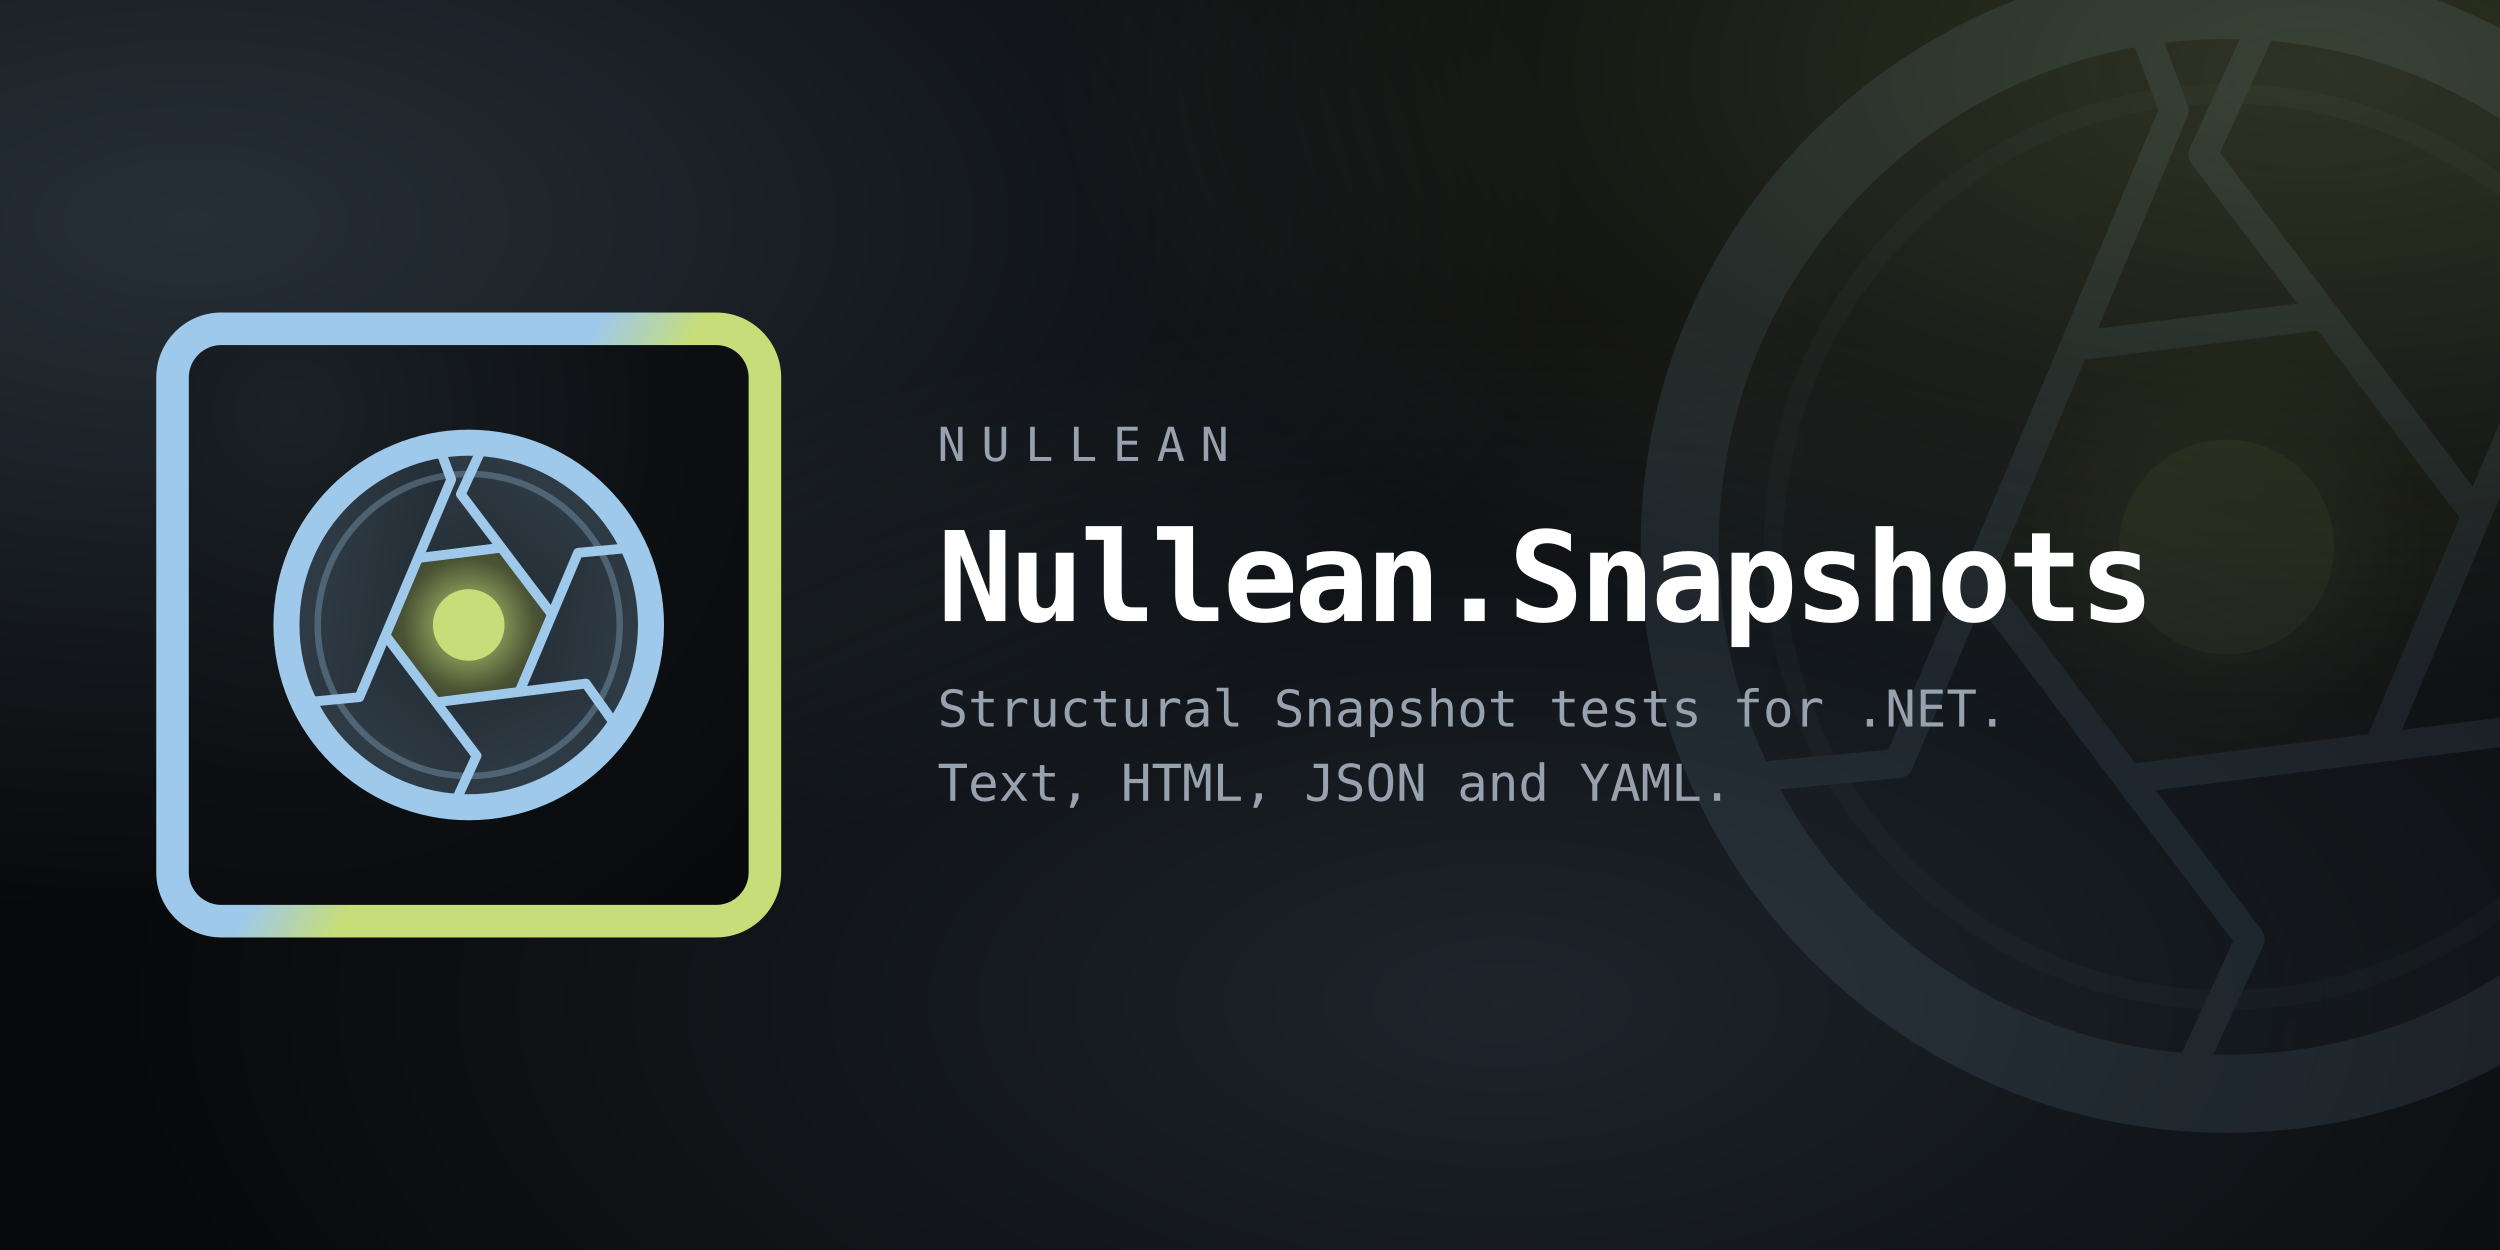
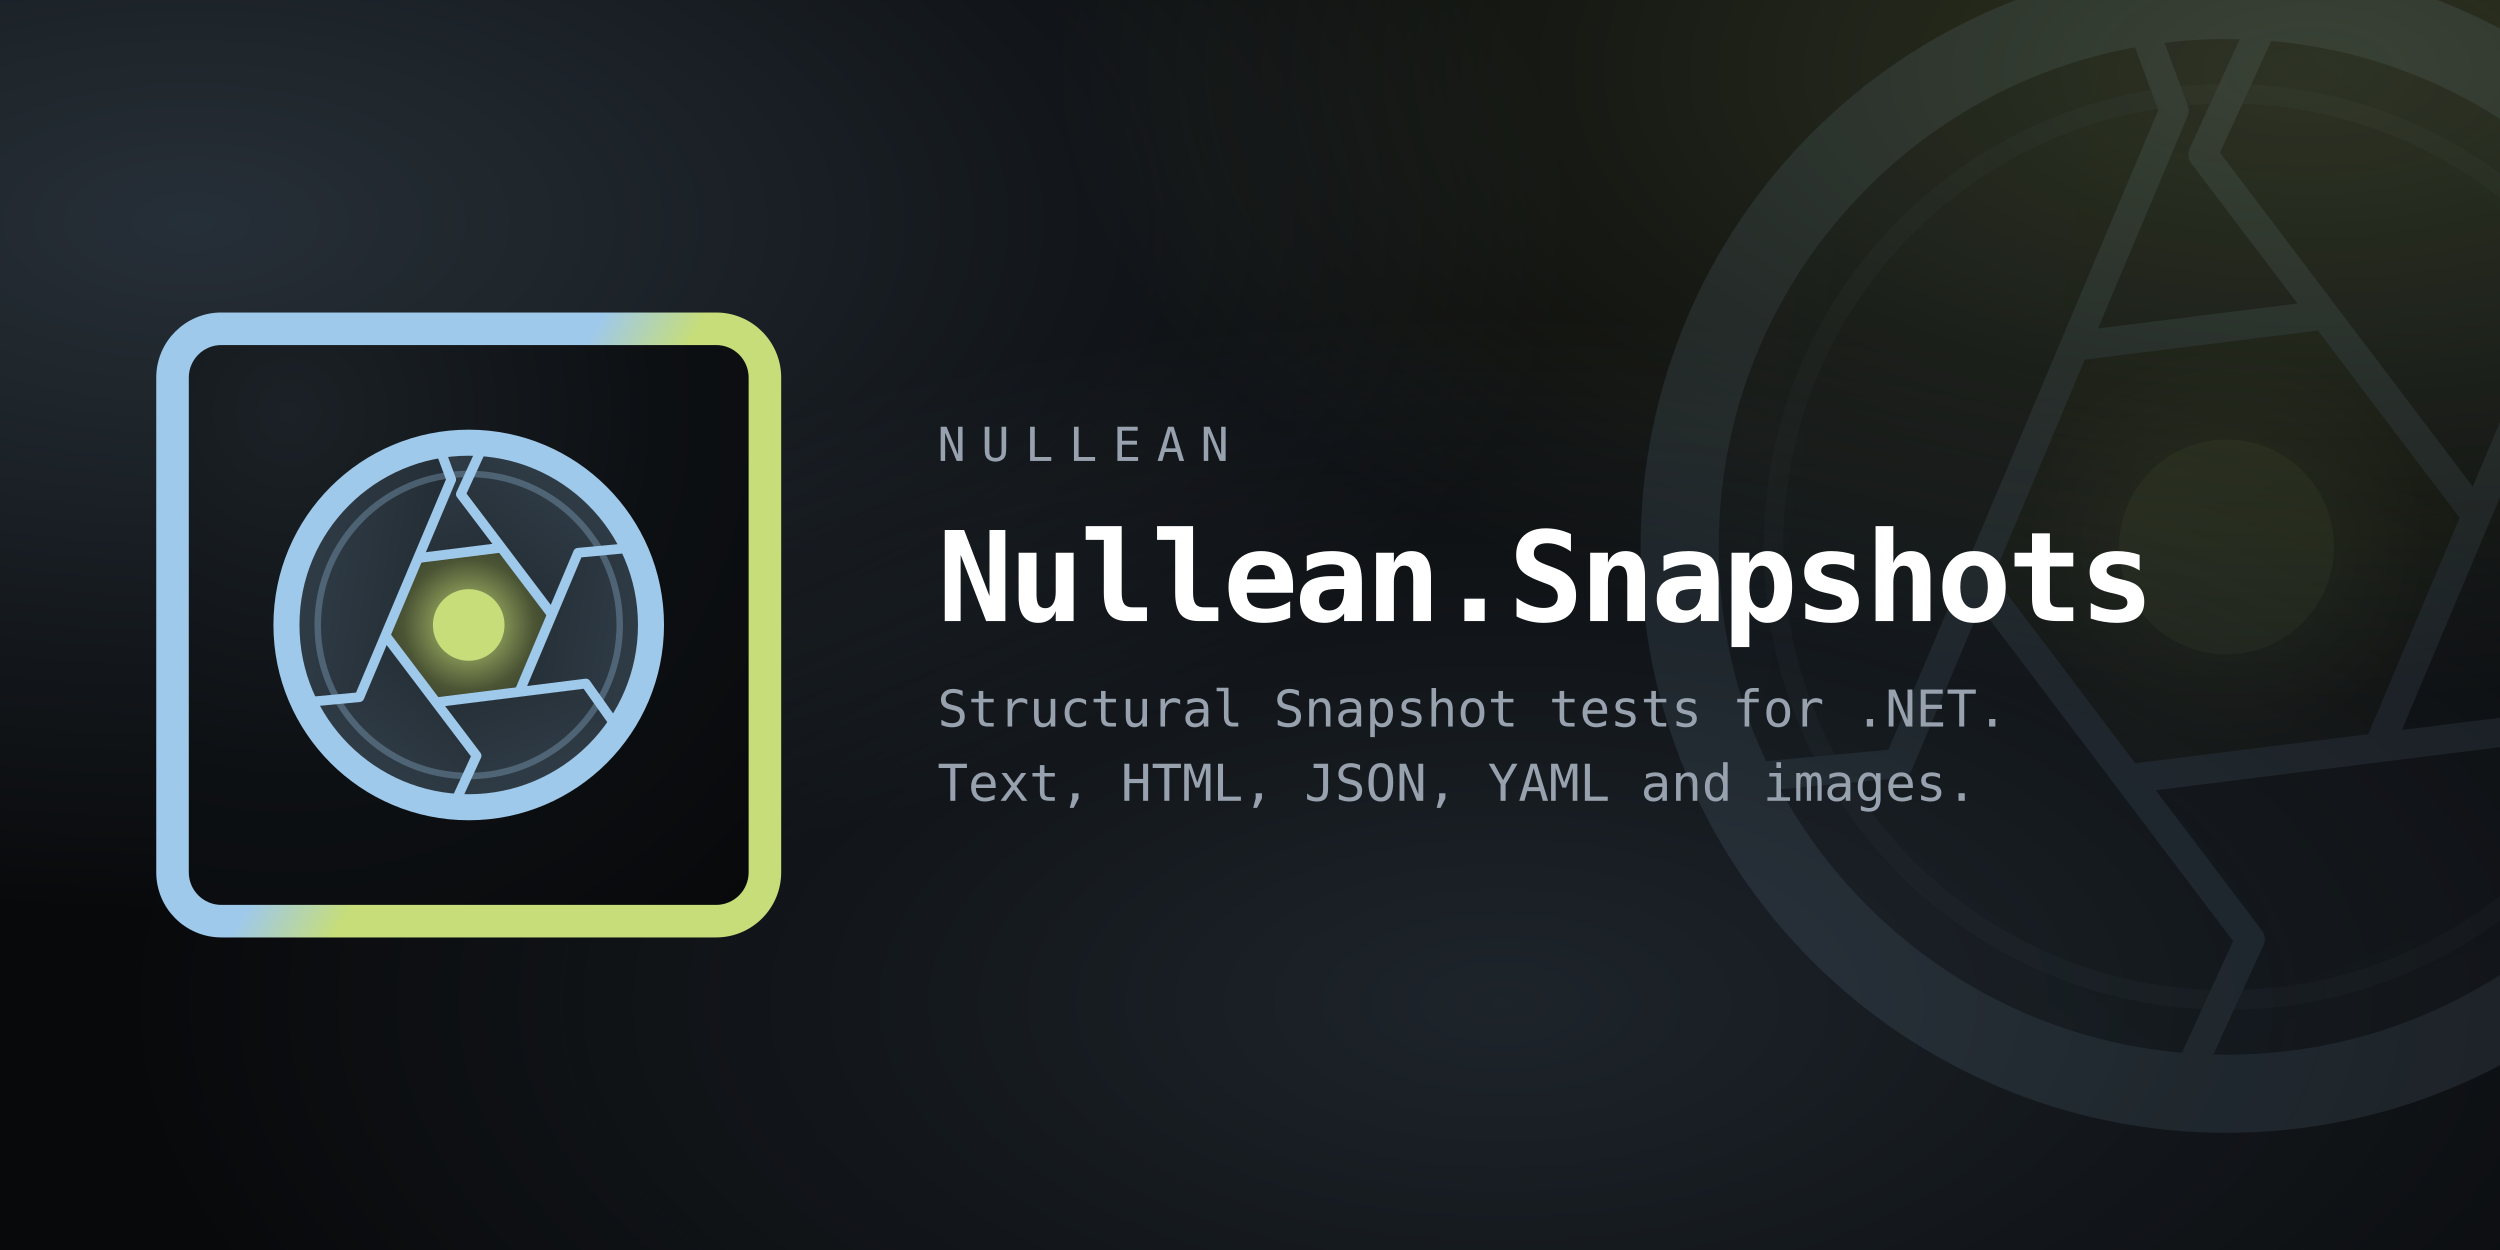
<svg xmlns="http://www.w3.org/2000/svg" viewBox="0 0 1280 640" width="1280" height="640" role="img" aria-label="Nullean.Snapshots">
  <defs>
    <radialGradient id="p1" cx=".08" cy=".18" r=".55">
      <stop offset="0" stop-color="#9fc9ea" stop-opacity=".2" />
      <stop offset="1" stop-color="#9fc9ea" stop-opacity="0" />
    </radialGradient>
    <radialGradient id="p2" cx=".92" cy=".06" r=".5">
      <stop offset="0" stop-color="#c6dd7a" stop-opacity=".2" />
      <stop offset="1" stop-color="#c6dd7a" stop-opacity="0" />
    </radialGradient>
    <radialGradient id="p3" cx=".6" cy=".8" r=".55">
      <stop offset="0" stop-color="#9fc9ea" stop-opacity=".14" />
      <stop offset="1" stop-color="#9fc9ea" stop-opacity="0" />
    </radialGradient>
  </defs>
  <rect width="1280" height="640" fill="#08090b" />
  <rect width="1280" height="640" fill="url(#p1)" />
  <rect width="1280" height="640" fill="url(#p2)" />
  <rect width="1280" height="640" fill="url(#p3)" />
  <g opacity=".1" transform="translate(820 -40) scale(10)">
    <defs>
      <clipPath id="w1c">
        <circle cx="32" cy="32" r="26.5" />
      </clipPath>
      <radialGradient id="w1o" cx=".5" cy=".5" r=".5">
        <stop offset="0" stop-color="#c6dd7a" stop-opacity=".95" />
        <stop offset=".45" stop-color="#c6dd7a" stop-opacity=".35" />
        <stop offset="1" stop-color="#c6dd7a" stop-opacity="0" />
      </radialGradient>
      <linearGradient id="w1b" x1="0" y1="0" x2="1" y2="1">
        <stop offset="0" stop-color="#3d4e5b" />
        <stop offset="1" stop-color="#1d242b" />
      </linearGradient>
    </defs>
    <circle cx="32" cy="32" r="28" fill="#0b0e11" />
    <circle class="w1glow" cx="32" cy="32" r="22" fill="url(#w1o)" />
    <circle class="w1core" cx="32" cy="32" r="5.5" fill="#c6dd7a" />
    <g clip-path="url(#w1c)">
      <g transform="rotate(0 32 32)">
        <g class="w1bl" style="--t:2.2px">
          <polygon points="14,23 50,18.5 72,-8 -8,-8" fill="url(#w1b)" stroke="#9fc9ea" stroke-width="1.5" stroke-linejoin="round" />
        </g>
      </g>
      <g transform="rotate(60 32 32)">
        <g class="w1bl" style="--t:2.2px">
          <polygon points="14,23 50,18.5 72,-8 -8,-8" fill="url(#w1b)" stroke="#9fc9ea" stroke-width="1.5" stroke-linejoin="round" />
        </g>
      </g>
      <g transform="rotate(120 32 32)">
        <g class="w1bl" style="--t:2.2px">
          <polygon points="14,23 50,18.5 72,-8 -8,-8" fill="url(#w1b)" stroke="#9fc9ea" stroke-width="1.5" stroke-linejoin="round" />
        </g>
      </g>
      <g transform="rotate(180 32 32)">
        <g class="w1bl" style="--t:2.2px">
          <polygon points="14,23 50,18.5 72,-8 -8,-8" fill="url(#w1b)" stroke="#9fc9ea" stroke-width="1.5" stroke-linejoin="round" />
        </g>
      </g>
      <g transform="rotate(240 32 32)">
        <g class="w1bl" style="--t:2.2px">
          <polygon points="14,23 50,18.5 72,-8 -8,-8" fill="url(#w1b)" stroke="#9fc9ea" stroke-width="1.5" stroke-linejoin="round" />
        </g>
      </g>
      <g transform="rotate(300 32 32)">
        <g class="w1bl" style="--t:2.2px">
          <polygon points="14,23 50,18.5 72,-8 -8,-8" fill="url(#w1b)" stroke="#9fc9ea" stroke-width="1.5" stroke-linejoin="round" />
        </g>
      </g>
    </g>
    <circle cx="32" cy="32" r="28" fill="none" stroke="#9fc9ea" stroke-width="4" />
    <circle cx="32" cy="32" r="23.2" fill="none" stroke="#9fc9ea" stroke-opacity=".3" stroke-width="1" />
  </g>
  <g transform="translate(80 160) scale(3.333)">
    <defs>
      <linearGradient id="socf" x1="0" y1=".2" x2="1" y2=".8">
        <stop offset=".44" stop-color="#9fc9ea" />
        <stop offset=".56" stop-color="#c6dd7a" />
      </linearGradient>
      <radialGradient id="socg" cx=".18" cy=".12" r="1.2">
        <stop offset="0" stop-color="#1b2126" />
        <stop offset=".55" stop-color="#0d1013" />
        <stop offset="1" stop-color="#08090b" />
      </radialGradient>
      <linearGradient id="socs" x1="0" y1="0" x2="1" y2="0">
        <stop offset=".35" stop-color="#fff" stop-opacity="0" />
        <stop offset=".5" stop-color="#fff" stop-opacity=".8" />
        <stop offset=".65" stop-color="#fff" stop-opacity="0" />
      </linearGradient>
      <mask id="socm">
        <rect width="96" height="96" fill="#fff" />
        <rect x="5" y="5" width="86" height="86" fill="#000" />
      </mask>
    </defs>
    <rect width="96" height="96" rx="10" fill="url(#socf)" />
    <rect x="5" y="5" width="86" height="86" rx="5" fill="url(#socg)" />
    <g transform="translate(16 16)">
      <defs>
        <clipPath id="socc">
          <circle cx="32" cy="32" r="26.5" />
        </clipPath>
        <radialGradient id="soco" cx=".5" cy=".5" r=".5">
          <stop offset="0" stop-color="#c6dd7a" stop-opacity=".95" />
          <stop offset=".45" stop-color="#c6dd7a" stop-opacity=".35" />
          <stop offset="1" stop-color="#c6dd7a" stop-opacity="0" />
        </radialGradient>
        <linearGradient id="socb" x1="0" y1="0" x2="1" y2="1">
          <stop offset="0" stop-color="#3d4e5b" />
          <stop offset="1" stop-color="#1d242b" />
        </linearGradient>
      </defs>
      <circle cx="32" cy="32" r="28" fill="#0b0e11" />
      <circle class="socglow" cx="32" cy="32" r="22" fill="url(#soco)" />
      <circle class="soccore" cx="32" cy="32" r="5.5" fill="#c6dd7a" />
      <g clip-path="url(#socc)">
        <g transform="rotate(0 32 32)">
          <g class="socbl" style="--t:2.2px">
            <polygon points="14,23 50,18.5 72,-8 -8,-8" fill="url(#socb)" stroke="#9fc9ea" stroke-width="1.5" stroke-linejoin="round" />
          </g>
        </g>
        <g transform="rotate(60 32 32)">
          <g class="socbl" style="--t:2.2px">
            <polygon points="14,23 50,18.5 72,-8 -8,-8" fill="url(#socb)" stroke="#9fc9ea" stroke-width="1.5" stroke-linejoin="round" />
          </g>
        </g>
        <g transform="rotate(120 32 32)">
          <g class="socbl" style="--t:2.2px">
            <polygon points="14,23 50,18.5 72,-8 -8,-8" fill="url(#socb)" stroke="#9fc9ea" stroke-width="1.5" stroke-linejoin="round" />
          </g>
        </g>
        <g transform="rotate(180 32 32)">
          <g class="socbl" style="--t:2.2px">
            <polygon points="14,23 50,18.5 72,-8 -8,-8" fill="url(#socb)" stroke="#9fc9ea" stroke-width="1.5" stroke-linejoin="round" />
          </g>
        </g>
        <g transform="rotate(240 32 32)">
          <g class="socbl" style="--t:2.2px">
            <polygon points="14,23 50,18.5 72,-8 -8,-8" fill="url(#socb)" stroke="#9fc9ea" stroke-width="1.5" stroke-linejoin="round" />
          </g>
        </g>
        <g transform="rotate(300 32 32)">
          <g class="socbl" style="--t:2.2px">
            <polygon points="14,23 50,18.5 72,-8 -8,-8" fill="url(#socb)" stroke="#9fc9ea" stroke-width="1.5" stroke-linejoin="round" />
          </g>
        </g>
      </g>
      <circle cx="32" cy="32" r="28" fill="none" stroke="#9fc9ea" stroke-width="4" />
      <circle cx="32" cy="32" r="23.2" fill="none" stroke="#9fc9ea" stroke-opacity=".3" stroke-width="1" />
    </g>
  </g>
  <g font-family="JetBrains Mono, ui-monospace, monospace">
    <text x="480" y="236" font-size="24" letter-spacing="8" fill="#98a1ae">NULLEAN</text>
    <text x="480" y="318" font-size="64" font-weight="700" letter-spacing="-2" fill="#fff">Nullean.Snapshots</text>
    <text x="480" y="372" font-size="26" fill="#98a1ae">Structural Snapshot tests for .NET.</text>
-     <text x="480" y="410" font-size="26" fill="#98a1ae">Text, HTML, JSON and YAML.</text>
+     <text x="480" y="410" font-size="26" fill="#98a1ae">Text, HTML, JSON, YAML and images.</text>
  </g>
</svg>
